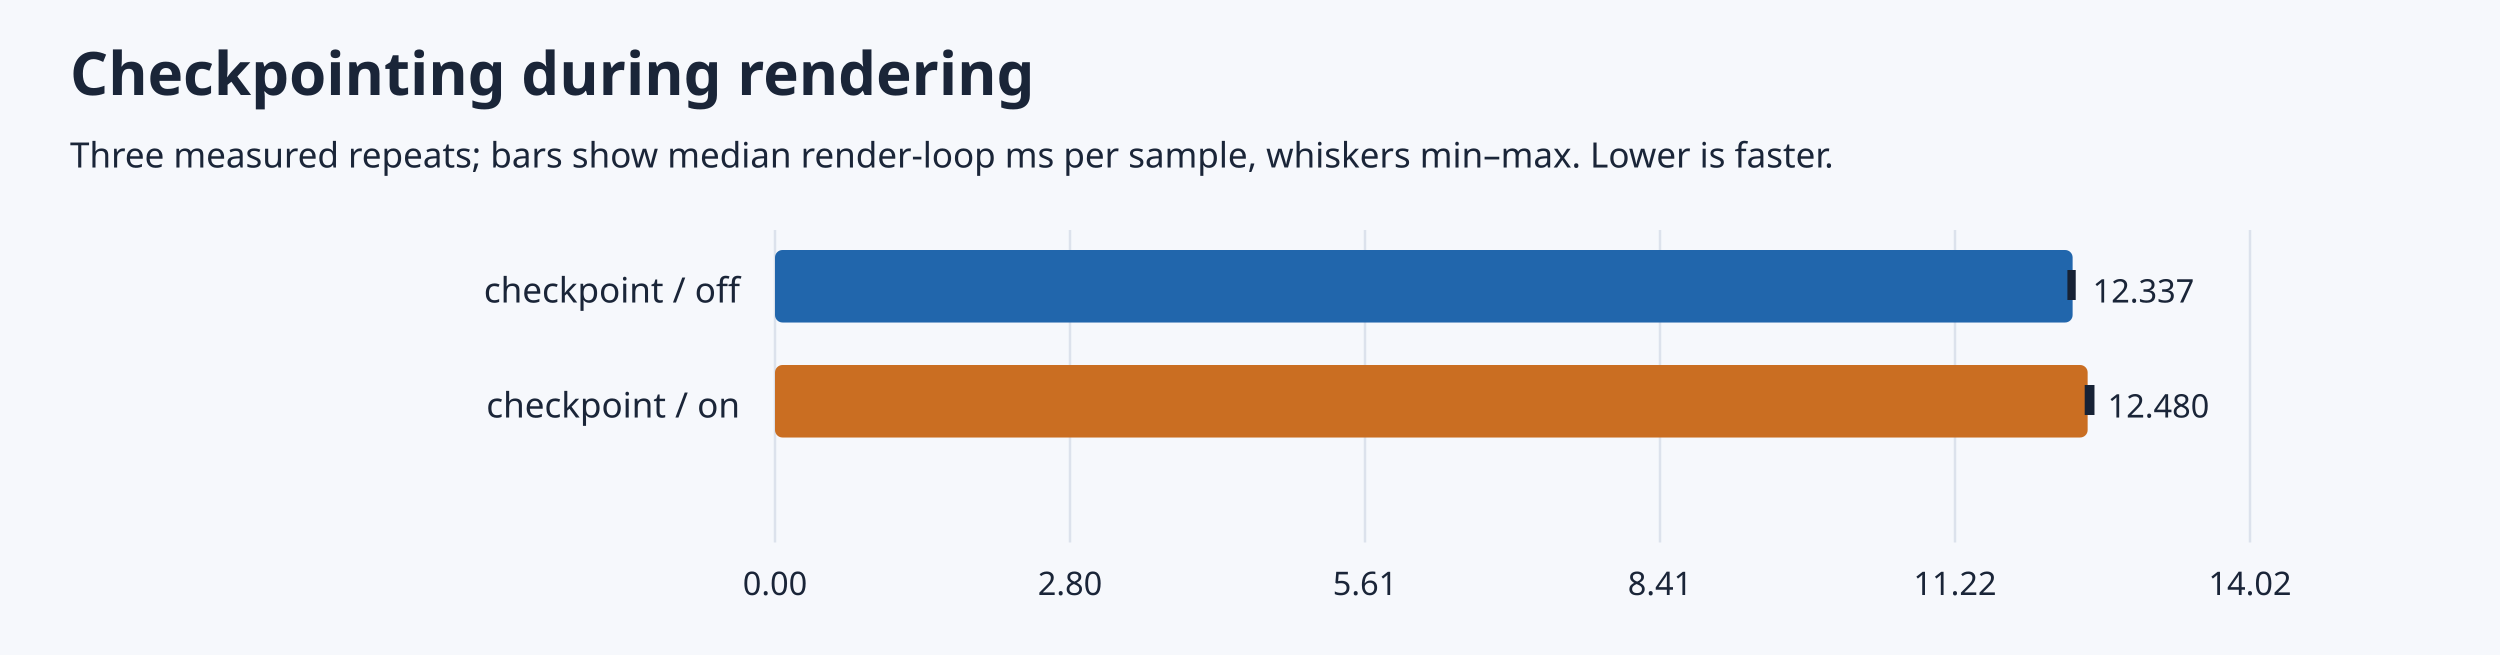
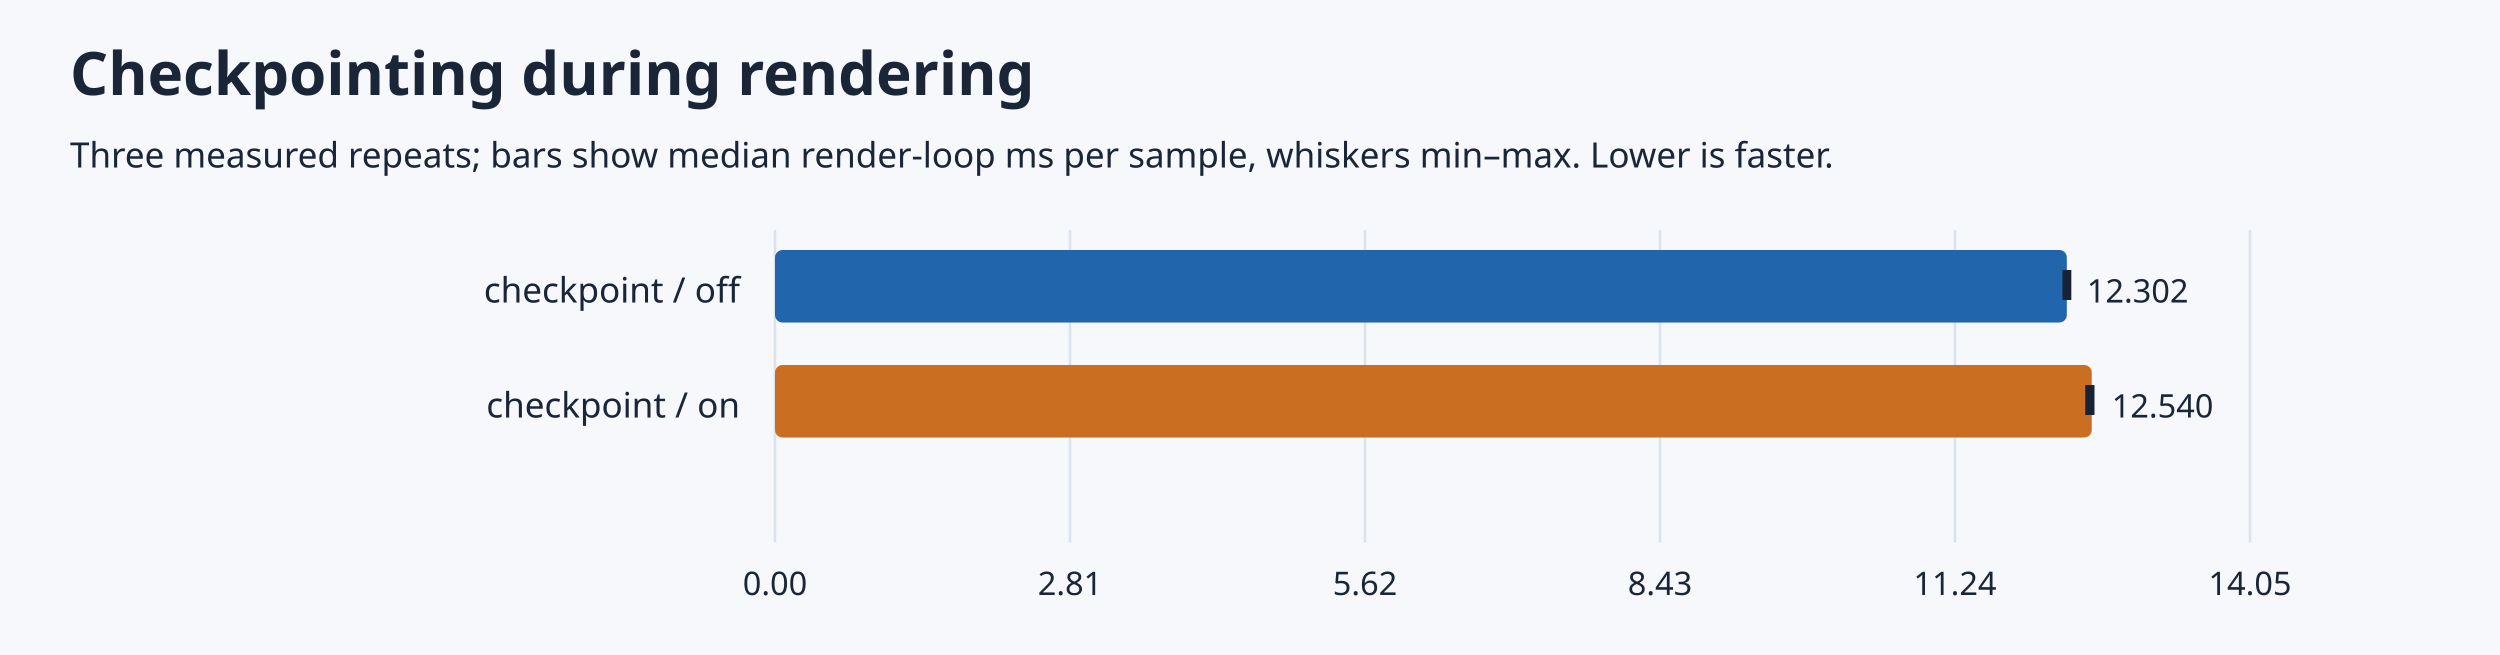
<svg xmlns="http://www.w3.org/2000/svg" width="1000" height="262" viewBox="0 0 1000 262">
  <rect width="1000" height="262" fill="#f6f8fc" />
  <g font-family="system-ui, sans-serif" fill="#1a2538">
    <text x="28" y="38" font-size="24" font-weight="600">Checkpointing during rendering</text>
    <text x="28" y="67" font-size="14">Three measured repeats; bars show median render-loop ms per sample, whiskers min–max. Lower is faster.</text>
    <path d="M310.00 92 V217" stroke="#dce2ec" />
    <text x="310.00" y="238" text-anchor="middle" font-size="13">0.00</text>
    <path d="M428.00 92 V217" stroke="#dce2ec" />
-     <text x="428.00" y="238" text-anchor="middle" font-size="13">2.80</text>
+     <text x="428.00" y="238" text-anchor="middle" font-size="13">2.81</text>
    <path d="M546.00 92 V217" stroke="#dce2ec" />
-     <text x="546.00" y="238" text-anchor="middle" font-size="13">5.61</text>
+     <text x="546.00" y="238" text-anchor="middle" font-size="13">5.62</text>
    <path d="M664.00 92 V217" stroke="#dce2ec" />
-     <text x="664.00" y="238" text-anchor="middle" font-size="13">8.41</text>
+     <text x="664.00" y="238" text-anchor="middle" font-size="13">8.43</text>
    <path d="M782.00 92 V217" stroke="#dce2ec" />
-     <text x="782.00" y="238" text-anchor="middle" font-size="13">11.22</text>
+     <text x="782.00" y="238" text-anchor="middle" font-size="13">11.24</text>
    <path d="M900.00 92 V217" stroke="#dce2ec" />
-     <text x="900.00" y="238" text-anchor="middle" font-size="13">14.02</text>
+     <text x="900.00" y="238" text-anchor="middle" font-size="13">14.05</text>
    <text x="296" y="121" text-anchor="end" font-size="14">checkpoint / off</text>
-     <rect x="310" y="100" width="519.05" height="29" rx="3" fill="#2166ac" />
-     <path d="M827.96 114 H829.29 M827.96 108 V120 M829.29 108 V120" stroke="#172235" stroke-width="2" />
-     <text x="837.05" y="121" font-size="13">12.337</text>
+     <rect x="310" y="100" width="516.73" height="29" rx="3" fill="#2166ac" />
+     <path d="M825.97 114 H827.53 M825.97 108 V120 M827.53 108 V120" stroke="#172235" stroke-width="2" />
+     <text x="834.73" y="121" font-size="13">12.302</text>
    <text x="296" y="167" text-anchor="end" font-size="14">checkpoint / on</text>
-     <rect x="310" y="146" width="525.06" height="29" rx="3" fill="#ca6e22" />
-     <path d="M834.88 160 H836.79 M834.88 154 V166 M836.79 154 V166" stroke="#172235" stroke-width="2" />
-     <text x="843.06" y="167" font-size="13">12.480</text>
+     <rect x="310" y="146" width="526.70" height="29" rx="3" fill="#ca6e22" />
+     <path d="M835.09 160 H836.79 M835.09 154 V166 M836.79 154 V166" stroke="#172235" stroke-width="2" />
+     <text x="844.70" y="167" font-size="13">12.540</text>
  </g>
</svg>
